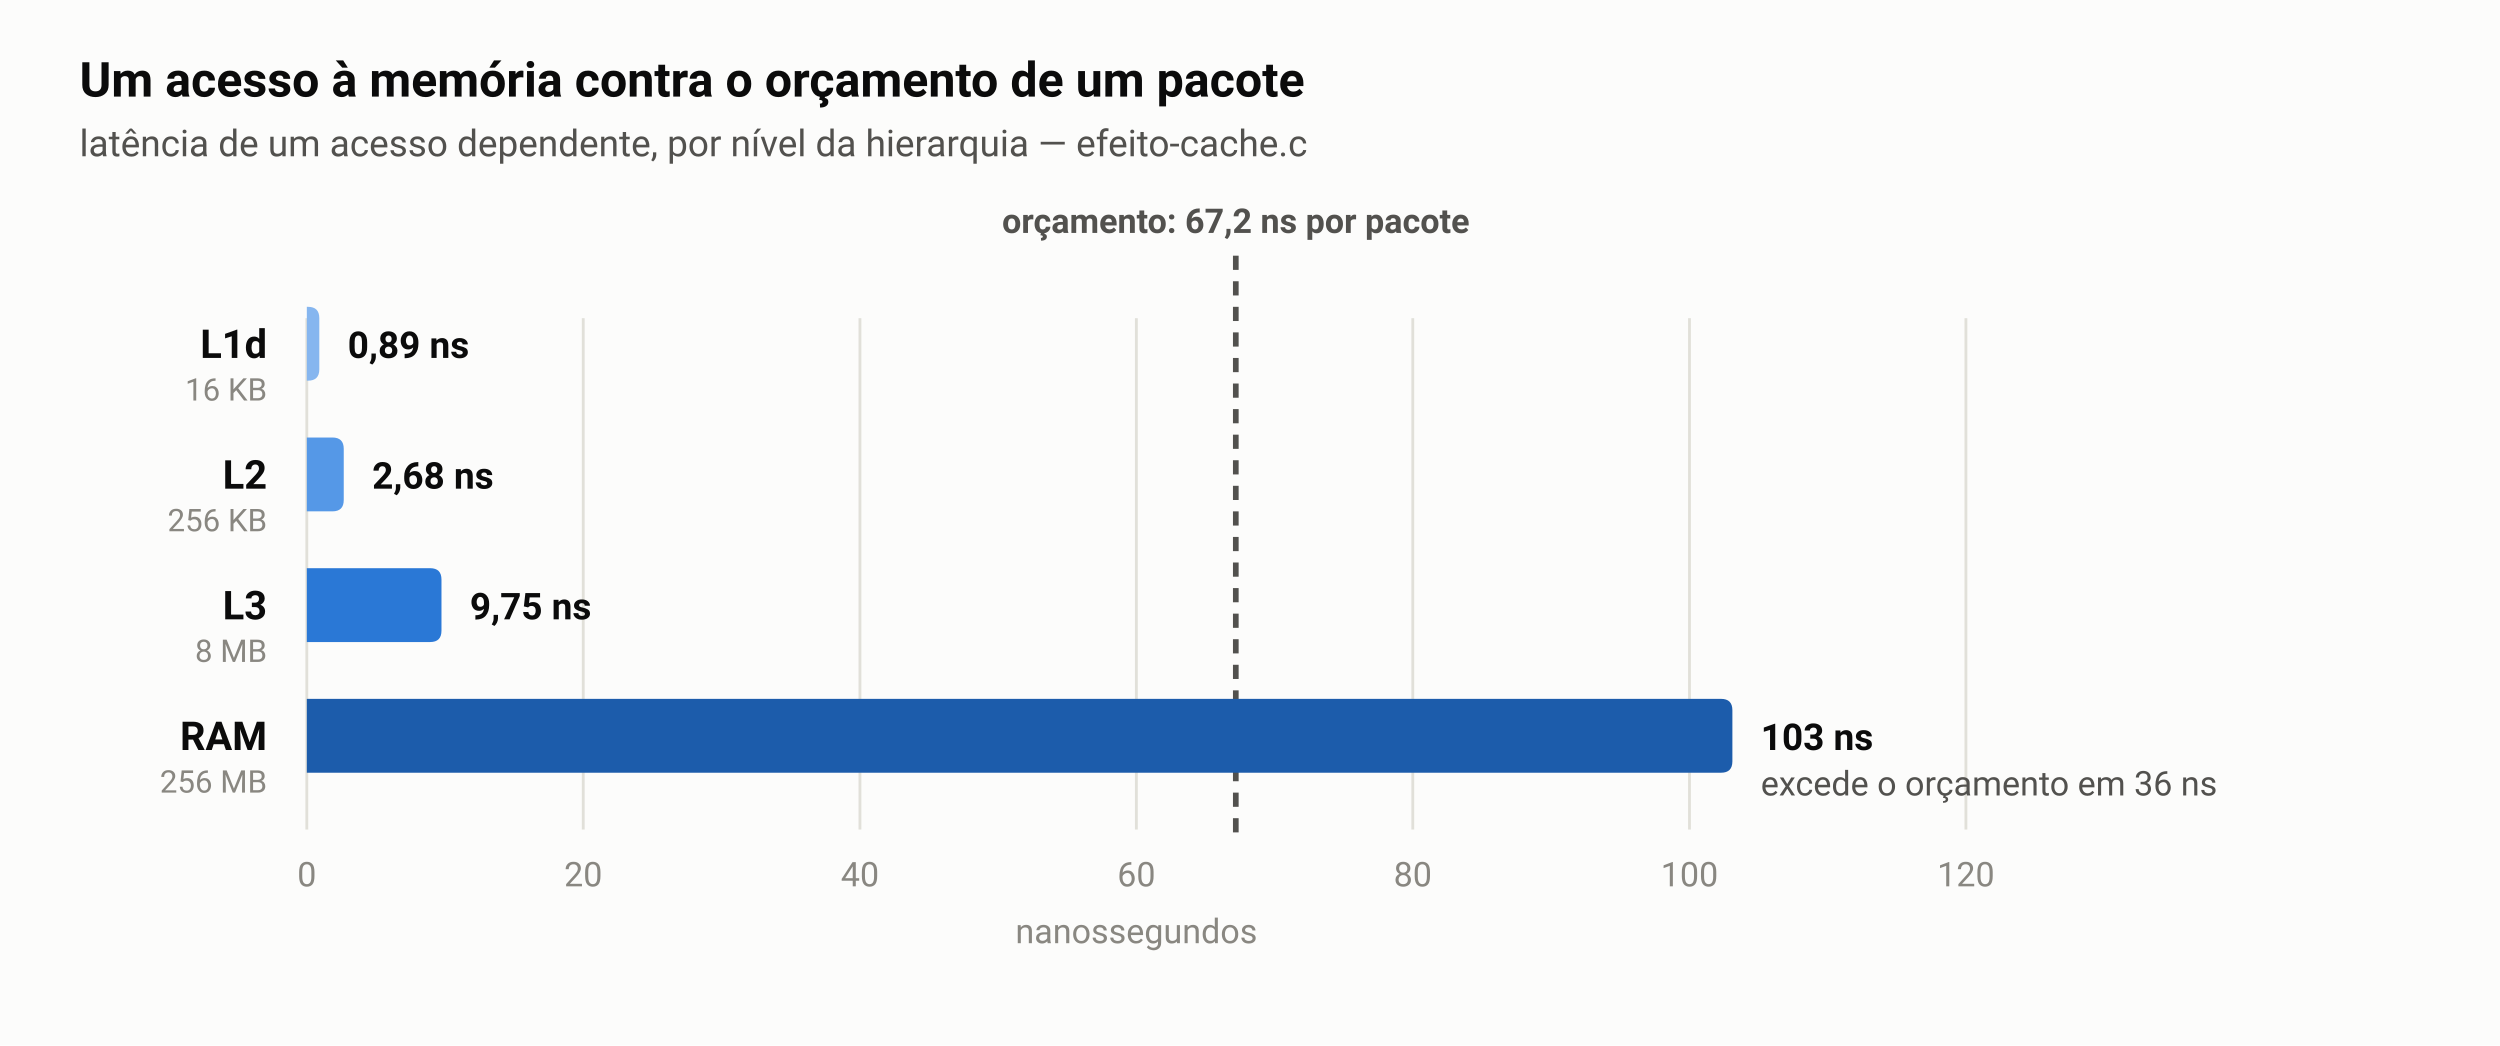
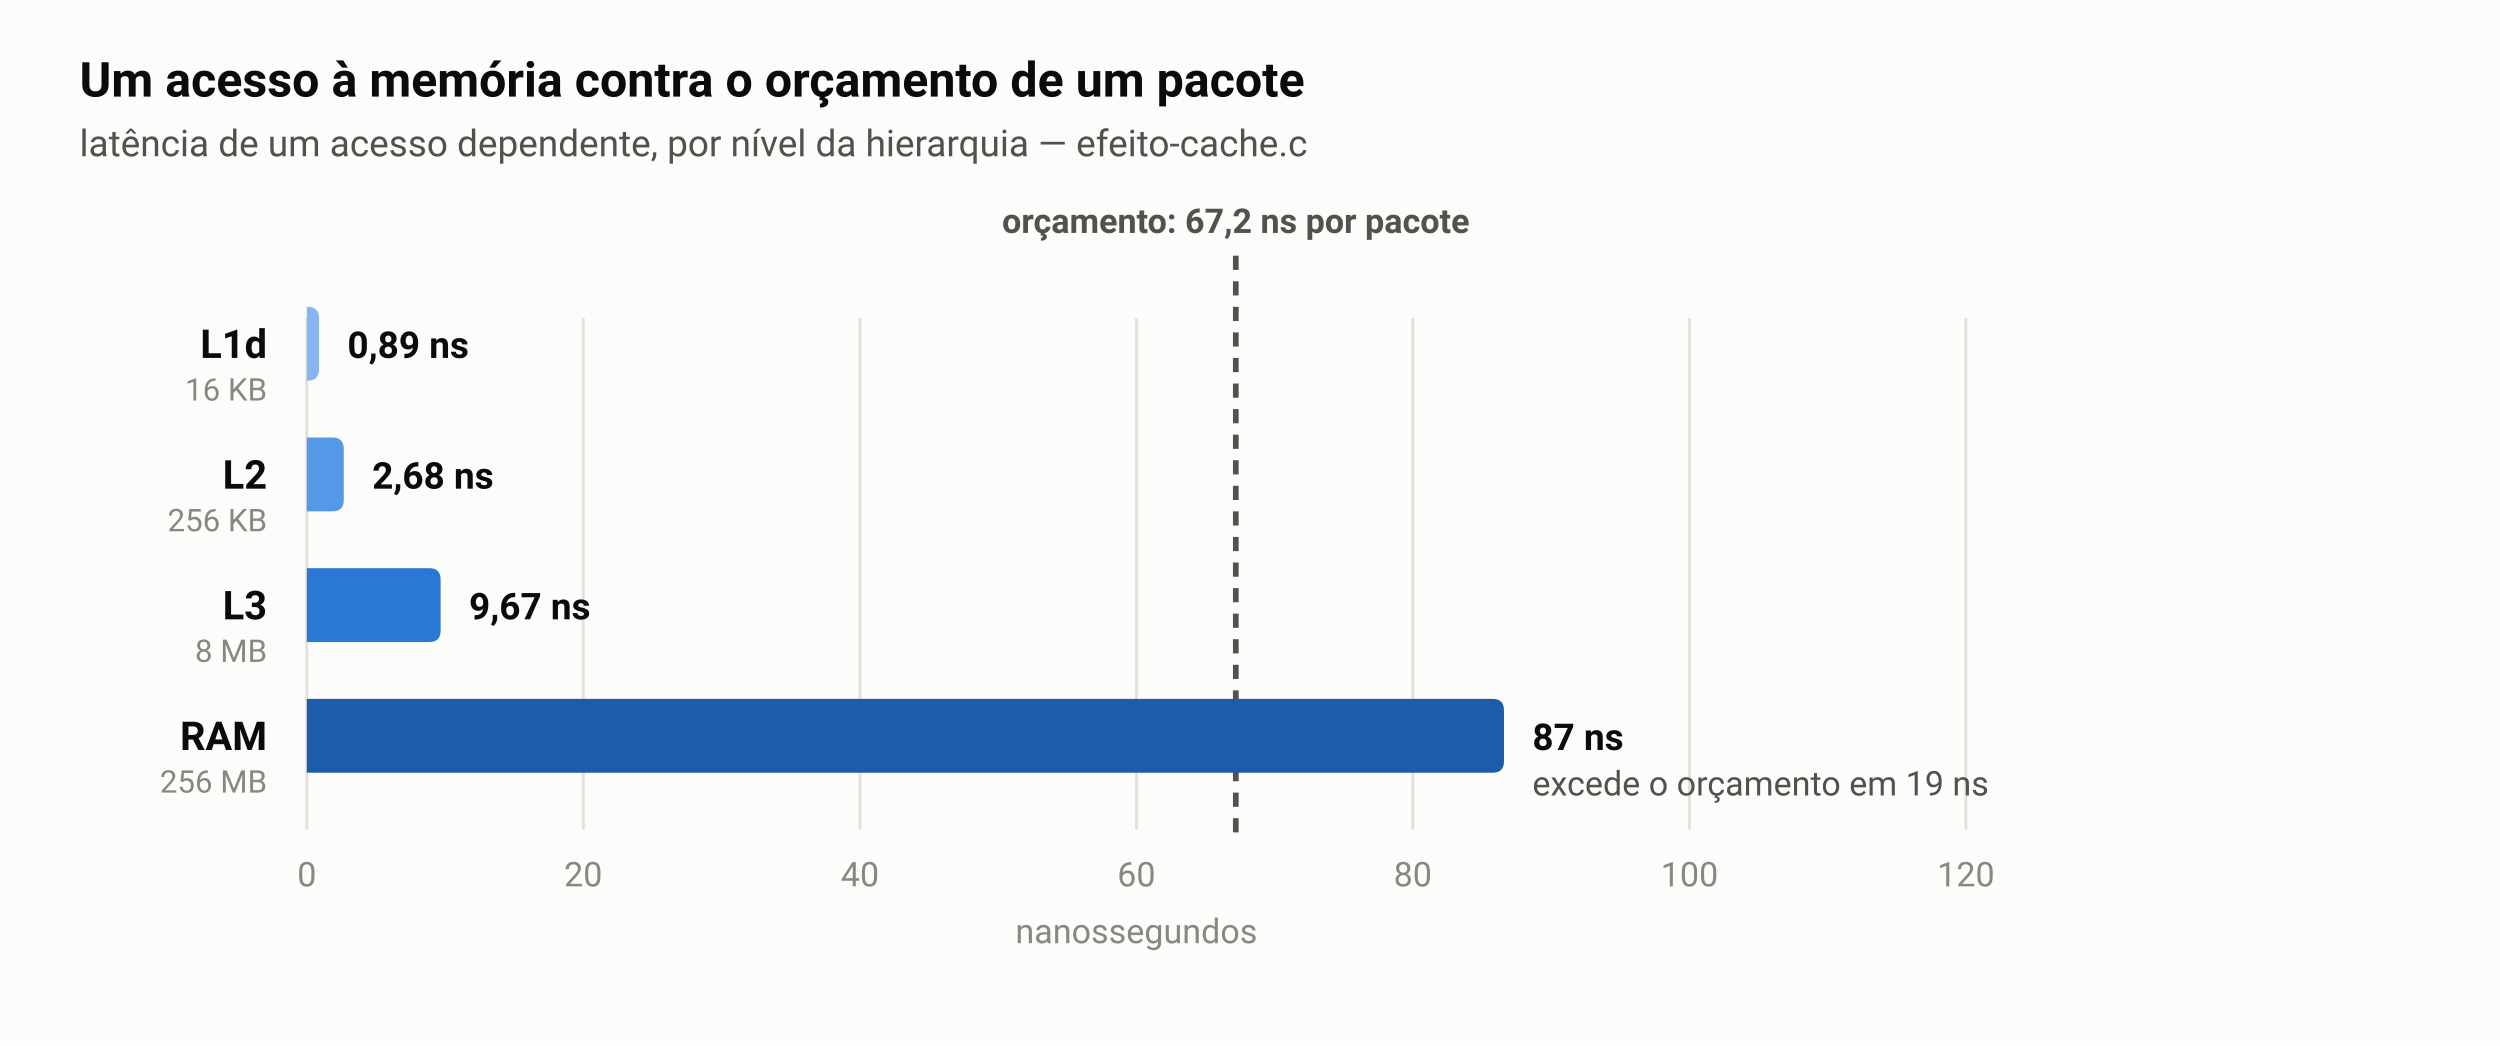
<svg xmlns="http://www.w3.org/2000/svg" viewBox="0 0 880 368" width="880" height="368" role="img" aria-labelledby="t d" font-family="system-ui, -apple-system, 'Segoe UI', Roboto, sans-serif">
  <rect width="880" height="368" fill="#fcfcfb" />
  <text x="28.0" y="34.0" fill="#0b0b0b" font-size="17" font-weight="600" text-anchor="start" font-family="system-ui, -apple-system, 'Segoe UI', Roboto, sans-serif">Um acesso à memória contra o orçamento de um pacote</text>
  <text x="28.0" y="55.0" fill="#52514e" font-size="13" font-weight="400" text-anchor="start" font-family="system-ui, -apple-system, 'Segoe UI', Roboto, sans-serif">latência de um acesso dependente, por nível da hierarquia — efeito-cache.c</text>
  <line x1="108.0" y1="112.0" x2="108.0" y2="292.0" stroke="#e1e0d9" stroke-width="1" />
  <text x="108.0" y="312.0" fill="#898781" font-size="12" font-weight="400" text-anchor="middle" font-family="system-ui, -apple-system, 'Segoe UI', Roboto, sans-serif" font-variant-numeric="tabular-nums">0</text>
  <line x1="205.3" y1="112.0" x2="205.3" y2="292.0" stroke="#e1e0d9" stroke-width="1" />
  <text x="205.3" y="312.0" fill="#898781" font-size="12" font-weight="400" text-anchor="middle" font-family="system-ui, -apple-system, 'Segoe UI', Roboto, sans-serif" font-variant-numeric="tabular-nums">20</text>
  <line x1="302.7" y1="112.0" x2="302.7" y2="292.0" stroke="#e1e0d9" stroke-width="1" />
  <text x="302.7" y="312.0" fill="#898781" font-size="12" font-weight="400" text-anchor="middle" font-family="system-ui, -apple-system, 'Segoe UI', Roboto, sans-serif" font-variant-numeric="tabular-nums">40</text>
  <line x1="400.0" y1="112.0" x2="400.0" y2="292.0" stroke="#e1e0d9" stroke-width="1" />
  <text x="400.0" y="312.0" fill="#898781" font-size="12" font-weight="400" text-anchor="middle" font-family="system-ui, -apple-system, 'Segoe UI', Roboto, sans-serif" font-variant-numeric="tabular-nums">60</text>
  <line x1="497.3" y1="112.0" x2="497.3" y2="292.0" stroke="#e1e0d9" stroke-width="1" />
  <text x="497.3" y="312.0" fill="#898781" font-size="12" font-weight="400" text-anchor="middle" font-family="system-ui, -apple-system, 'Segoe UI', Roboto, sans-serif" font-variant-numeric="tabular-nums">80</text>
  <line x1="594.7" y1="112.0" x2="594.7" y2="292.0" stroke="#e1e0d9" stroke-width="1" />
  <text x="594.7" y="312.0" fill="#898781" font-size="12" font-weight="400" text-anchor="middle" font-family="system-ui, -apple-system, 'Segoe UI', Roboto, sans-serif" font-variant-numeric="tabular-nums">100</text>
  <line x1="692.0" y1="112.0" x2="692.0" y2="292.0" stroke="#e1e0d9" stroke-width="1" />
  <text x="692.0" y="312.0" fill="#898781" font-size="12" font-weight="400" text-anchor="middle" font-family="system-ui, -apple-system, 'Segoe UI', Roboto, sans-serif" font-variant-numeric="tabular-nums">120</text>
  <text x="400.0" y="332.0" fill="#898781" font-size="12" font-weight="400" text-anchor="middle" font-family="system-ui, -apple-system, 'Segoe UI', Roboto, sans-serif">nanossegundos</text>
  <line x1="435.0" y1="90.0" x2="435.0" y2="294.0" stroke="#52514e" stroke-width="2" stroke-dasharray="5 4" />
  <text x="435.0" y="82.0" fill="#52514e" font-size="12" font-weight="600" text-anchor="middle" font-family="system-ui, -apple-system, 'Segoe UI', Roboto, sans-serif">orçamento: 67,2 ns por pacote</text>
  <text x="94.0" y="126.0" fill="#0b0b0b" font-size="14" font-weight="600" text-anchor="end" font-family="system-ui, -apple-system, 'Segoe UI', Roboto, sans-serif">L1d</text>
  <text x="94.0" y="141.0" fill="#898781" font-size="11" font-weight="400" text-anchor="end" font-family="system-ui, -apple-system, 'Segoe UI', Roboto, sans-serif">16 KB</text>
-   <path d="M108.0,108.0 H108.4 Q112.4,108.0 112.4,112.0 V130.0 Q112.4,134.0 108.4,134.0 H108.0 Z" fill="#86b6ef" />
-   <text x="122.4" y="126.0" fill="#0b0b0b" font-size="13" font-weight="600" text-anchor="start" font-family="system-ui, -apple-system, 'Segoe UI', Roboto, sans-serif" font-variant-numeric="tabular-nums">0,89 ns</text>
+   <path d="M108.0,108.0 H108.3 Q112.3,108.0 112.3,112.0 V130.0 Q112.3,134.0 108.3,134.0 H108.0 Z" fill="#86b6ef" />
+   <text x="122.3" y="126.0" fill="#0b0b0b" font-size="13" font-weight="600" text-anchor="start" font-family="system-ui, -apple-system, 'Segoe UI', Roboto, sans-serif" font-variant-numeric="tabular-nums">0,89 ns</text>
  <text x="94.0" y="172.0" fill="#0b0b0b" font-size="14" font-weight="600" text-anchor="end" font-family="system-ui, -apple-system, 'Segoe UI', Roboto, sans-serif">L2</text>
  <text x="94.0" y="187.0" fill="#898781" font-size="11" font-weight="400" text-anchor="end" font-family="system-ui, -apple-system, 'Segoe UI', Roboto, sans-serif">256 KB</text>
  <path d="M108.0,154.0 H117.0 Q121.0,154.0 121.0,158.0 V176.0 Q121.0,180.0 117.0,180.0 H108.0 Z" fill="#5598e7" />
  <text x="131.0" y="172.0" fill="#0b0b0b" font-size="13" font-weight="600" text-anchor="start" font-family="system-ui, -apple-system, 'Segoe UI', Roboto, sans-serif" font-variant-numeric="tabular-nums">2,68 ns</text>
  <text x="94.0" y="218.0" fill="#0b0b0b" font-size="14" font-weight="600" text-anchor="end" font-family="system-ui, -apple-system, 'Segoe UI', Roboto, sans-serif">L3</text>
  <text x="94.0" y="233.0" fill="#898781" font-size="11" font-weight="400" text-anchor="end" font-family="system-ui, -apple-system, 'Segoe UI', Roboto, sans-serif">8 MB</text>
-   <path d="M108.0,200.0 H151.4 Q155.4,200.0 155.4,204.0 V222.0 Q155.4,226.0 151.4,226.0 H108.0 Z" fill="#2a78d6" />
-   <text x="165.4" y="218.0" fill="#0b0b0b" font-size="13" font-weight="600" text-anchor="start" font-family="system-ui, -apple-system, 'Segoe UI', Roboto, sans-serif" font-variant-numeric="tabular-nums">9,75 ns</text>
+   <path d="M108.0,200.0 H151.1 Q155.1,200.0 155.1,204.0 V222.0 Q155.1,226.0 151.1,226.0 H108.0 Z" fill="#2a78d6" />
+   <text x="165.1" y="218.0" fill="#0b0b0b" font-size="13" font-weight="600" text-anchor="start" font-family="system-ui, -apple-system, 'Segoe UI', Roboto, sans-serif" font-variant-numeric="tabular-nums">9,67 ns</text>
  <text x="94.0" y="264.0" fill="#0b0b0b" font-size="14" font-weight="600" text-anchor="end" font-family="system-ui, -apple-system, 'Segoe UI', Roboto, sans-serif">RAM</text>
  <text x="94.0" y="279.0" fill="#898781" font-size="11" font-weight="400" text-anchor="end" font-family="system-ui, -apple-system, 'Segoe UI', Roboto, sans-serif">256 MB</text>
-   <path d="M108.0,246.0 H605.8 Q609.8,246.0 609.8,250.0 V268.0 Q609.8,272.0 605.8,272.0 H108.0 Z" fill="#1c5cab" />
-   <text x="619.8" y="264.0" fill="#0b0b0b" font-size="13" font-weight="600" text-anchor="start" font-family="system-ui, -apple-system, 'Segoe UI', Roboto, sans-serif" font-variant-numeric="tabular-nums">103 ns</text>
-   <text x="619.8" y="280.0" fill="#52514e" font-size="12" font-weight="400" text-anchor="start" font-family="system-ui, -apple-system, 'Segoe UI', Roboto, sans-serif">excede o orçamento em 36 ns</text>
+   <path d="M108.0,246.0 H525.4 Q529.4,246.0 529.4,250.0 V268.0 Q529.4,272.0 525.4,272.0 H108.0 Z" fill="#1c5cab" />
+   <text x="539.4" y="264.0" fill="#0b0b0b" font-size="13" font-weight="600" text-anchor="start" font-family="system-ui, -apple-system, 'Segoe UI', Roboto, sans-serif" font-variant-numeric="tabular-nums">87 ns</text>
+   <text x="539.4" y="280.0" fill="#52514e" font-size="12" font-weight="400" text-anchor="start" font-family="system-ui, -apple-system, 'Segoe UI', Roboto, sans-serif">excede o orçamento em 19 ns</text>
</svg>
